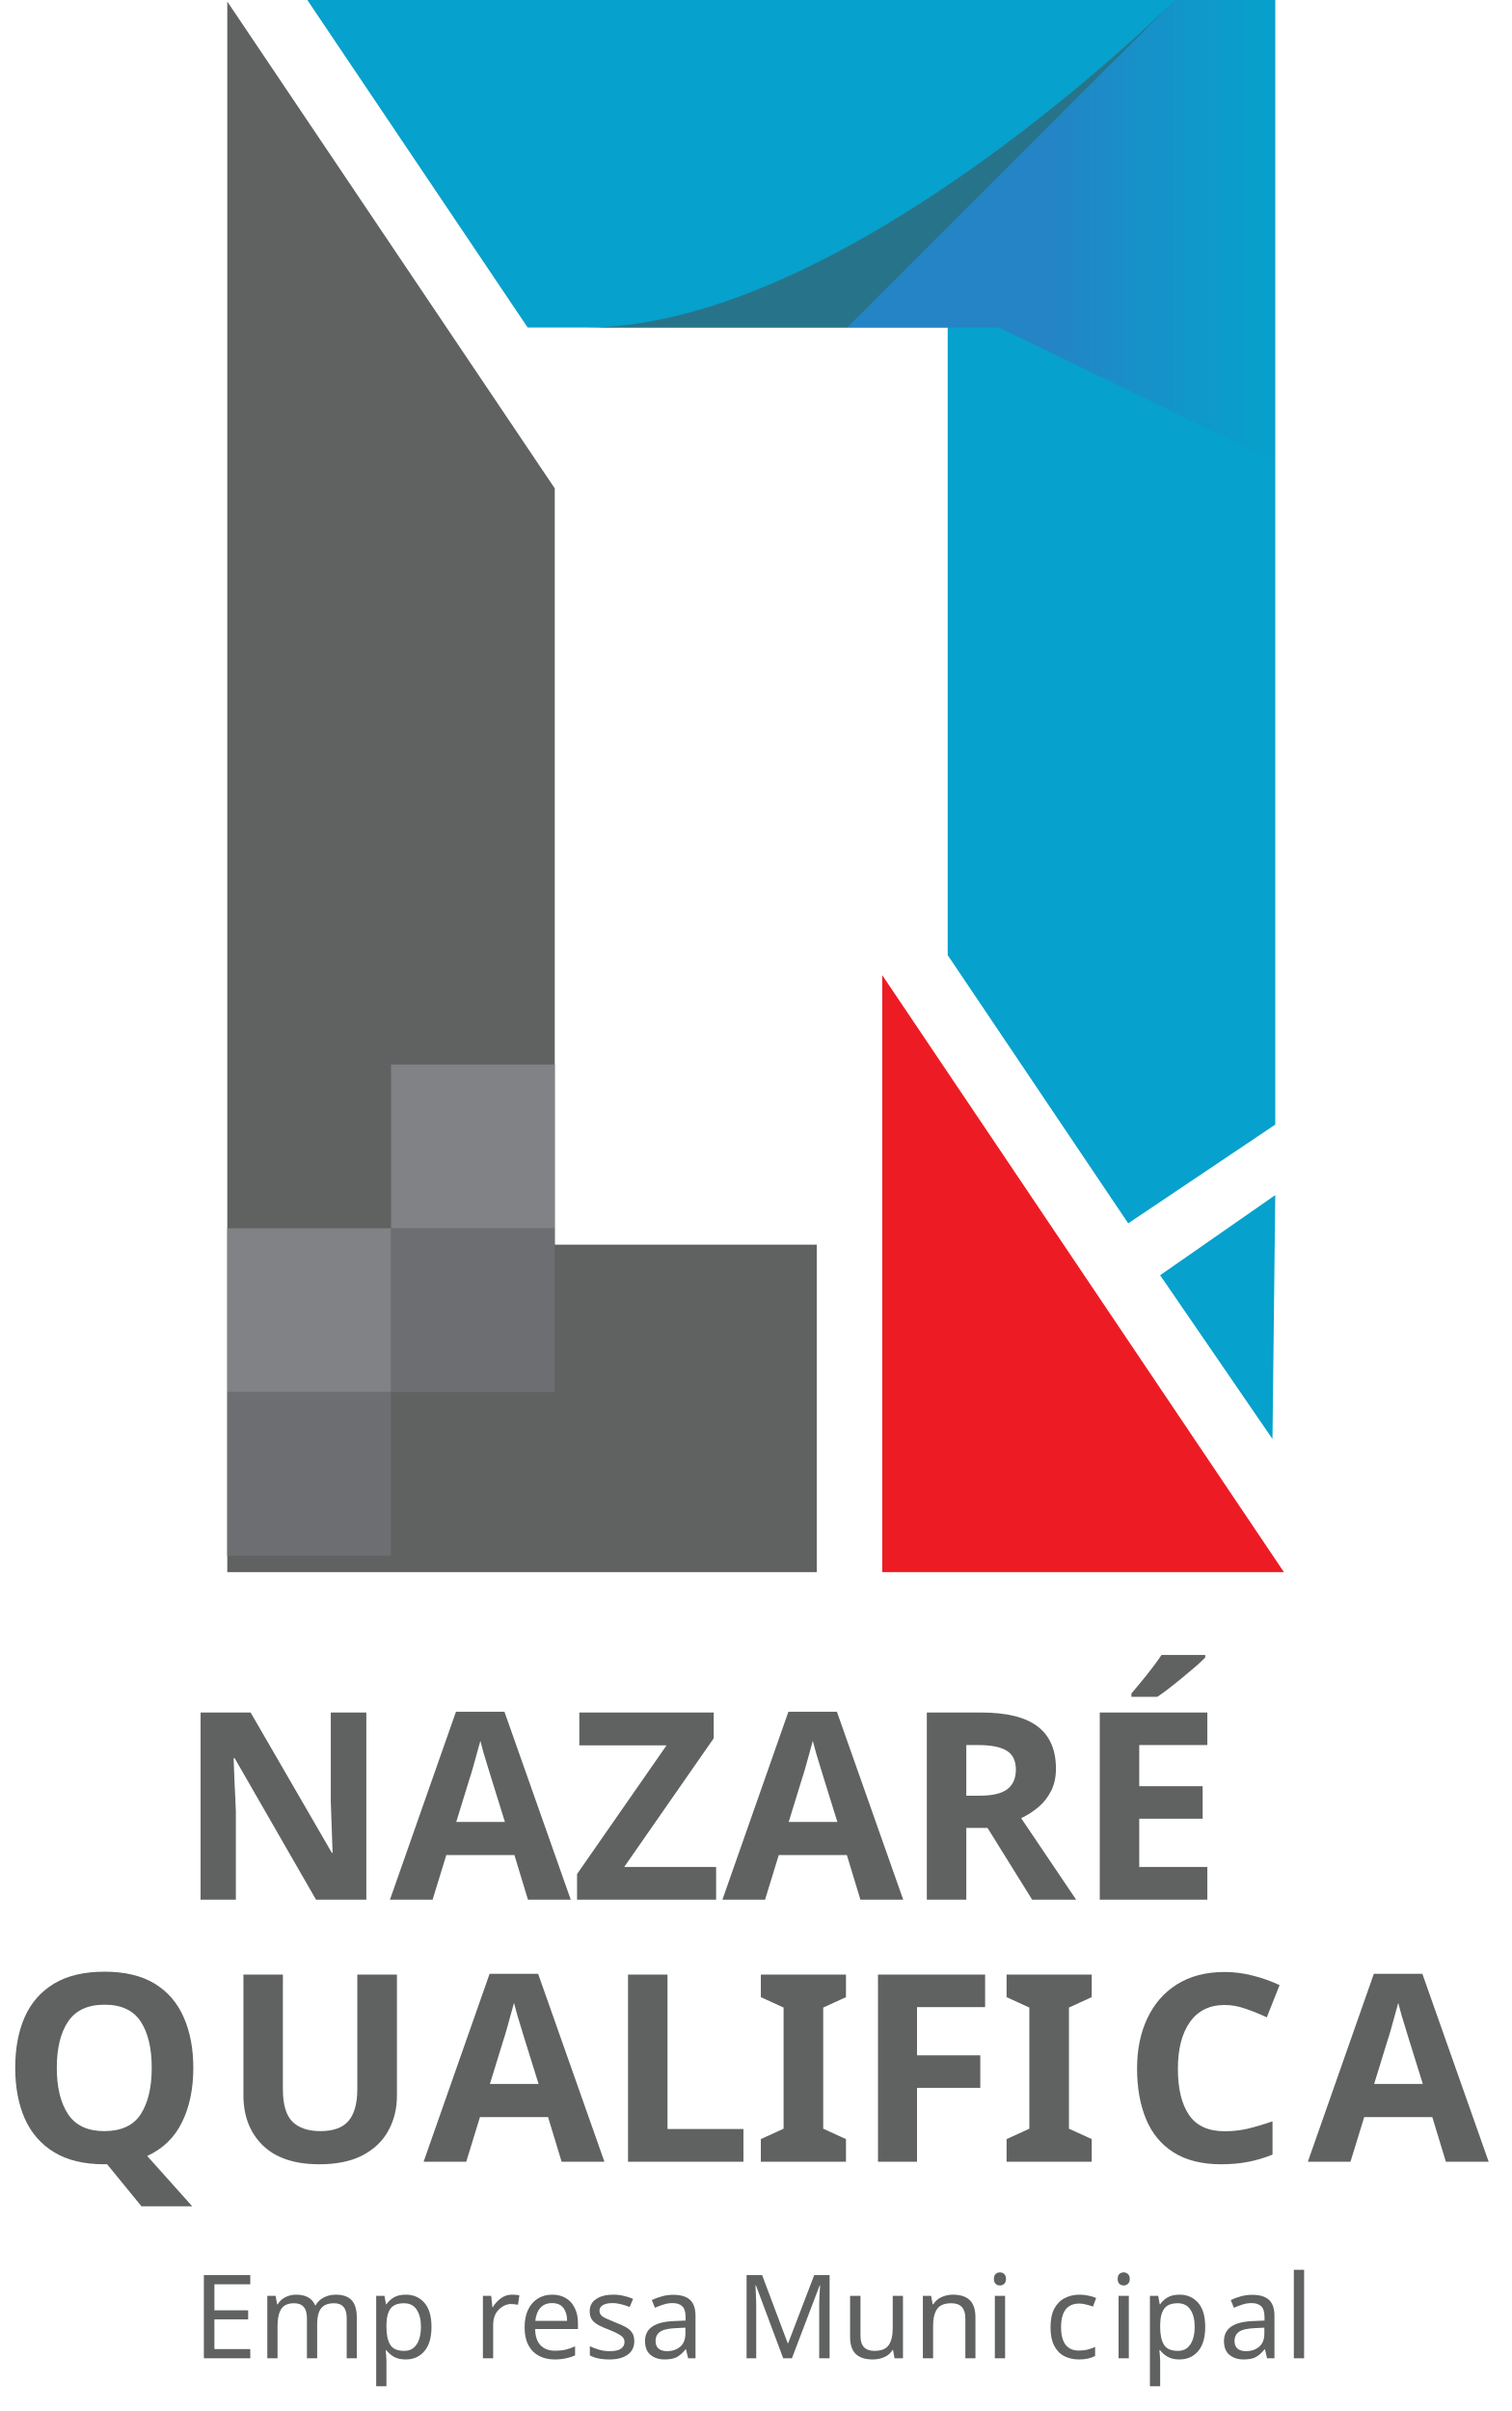
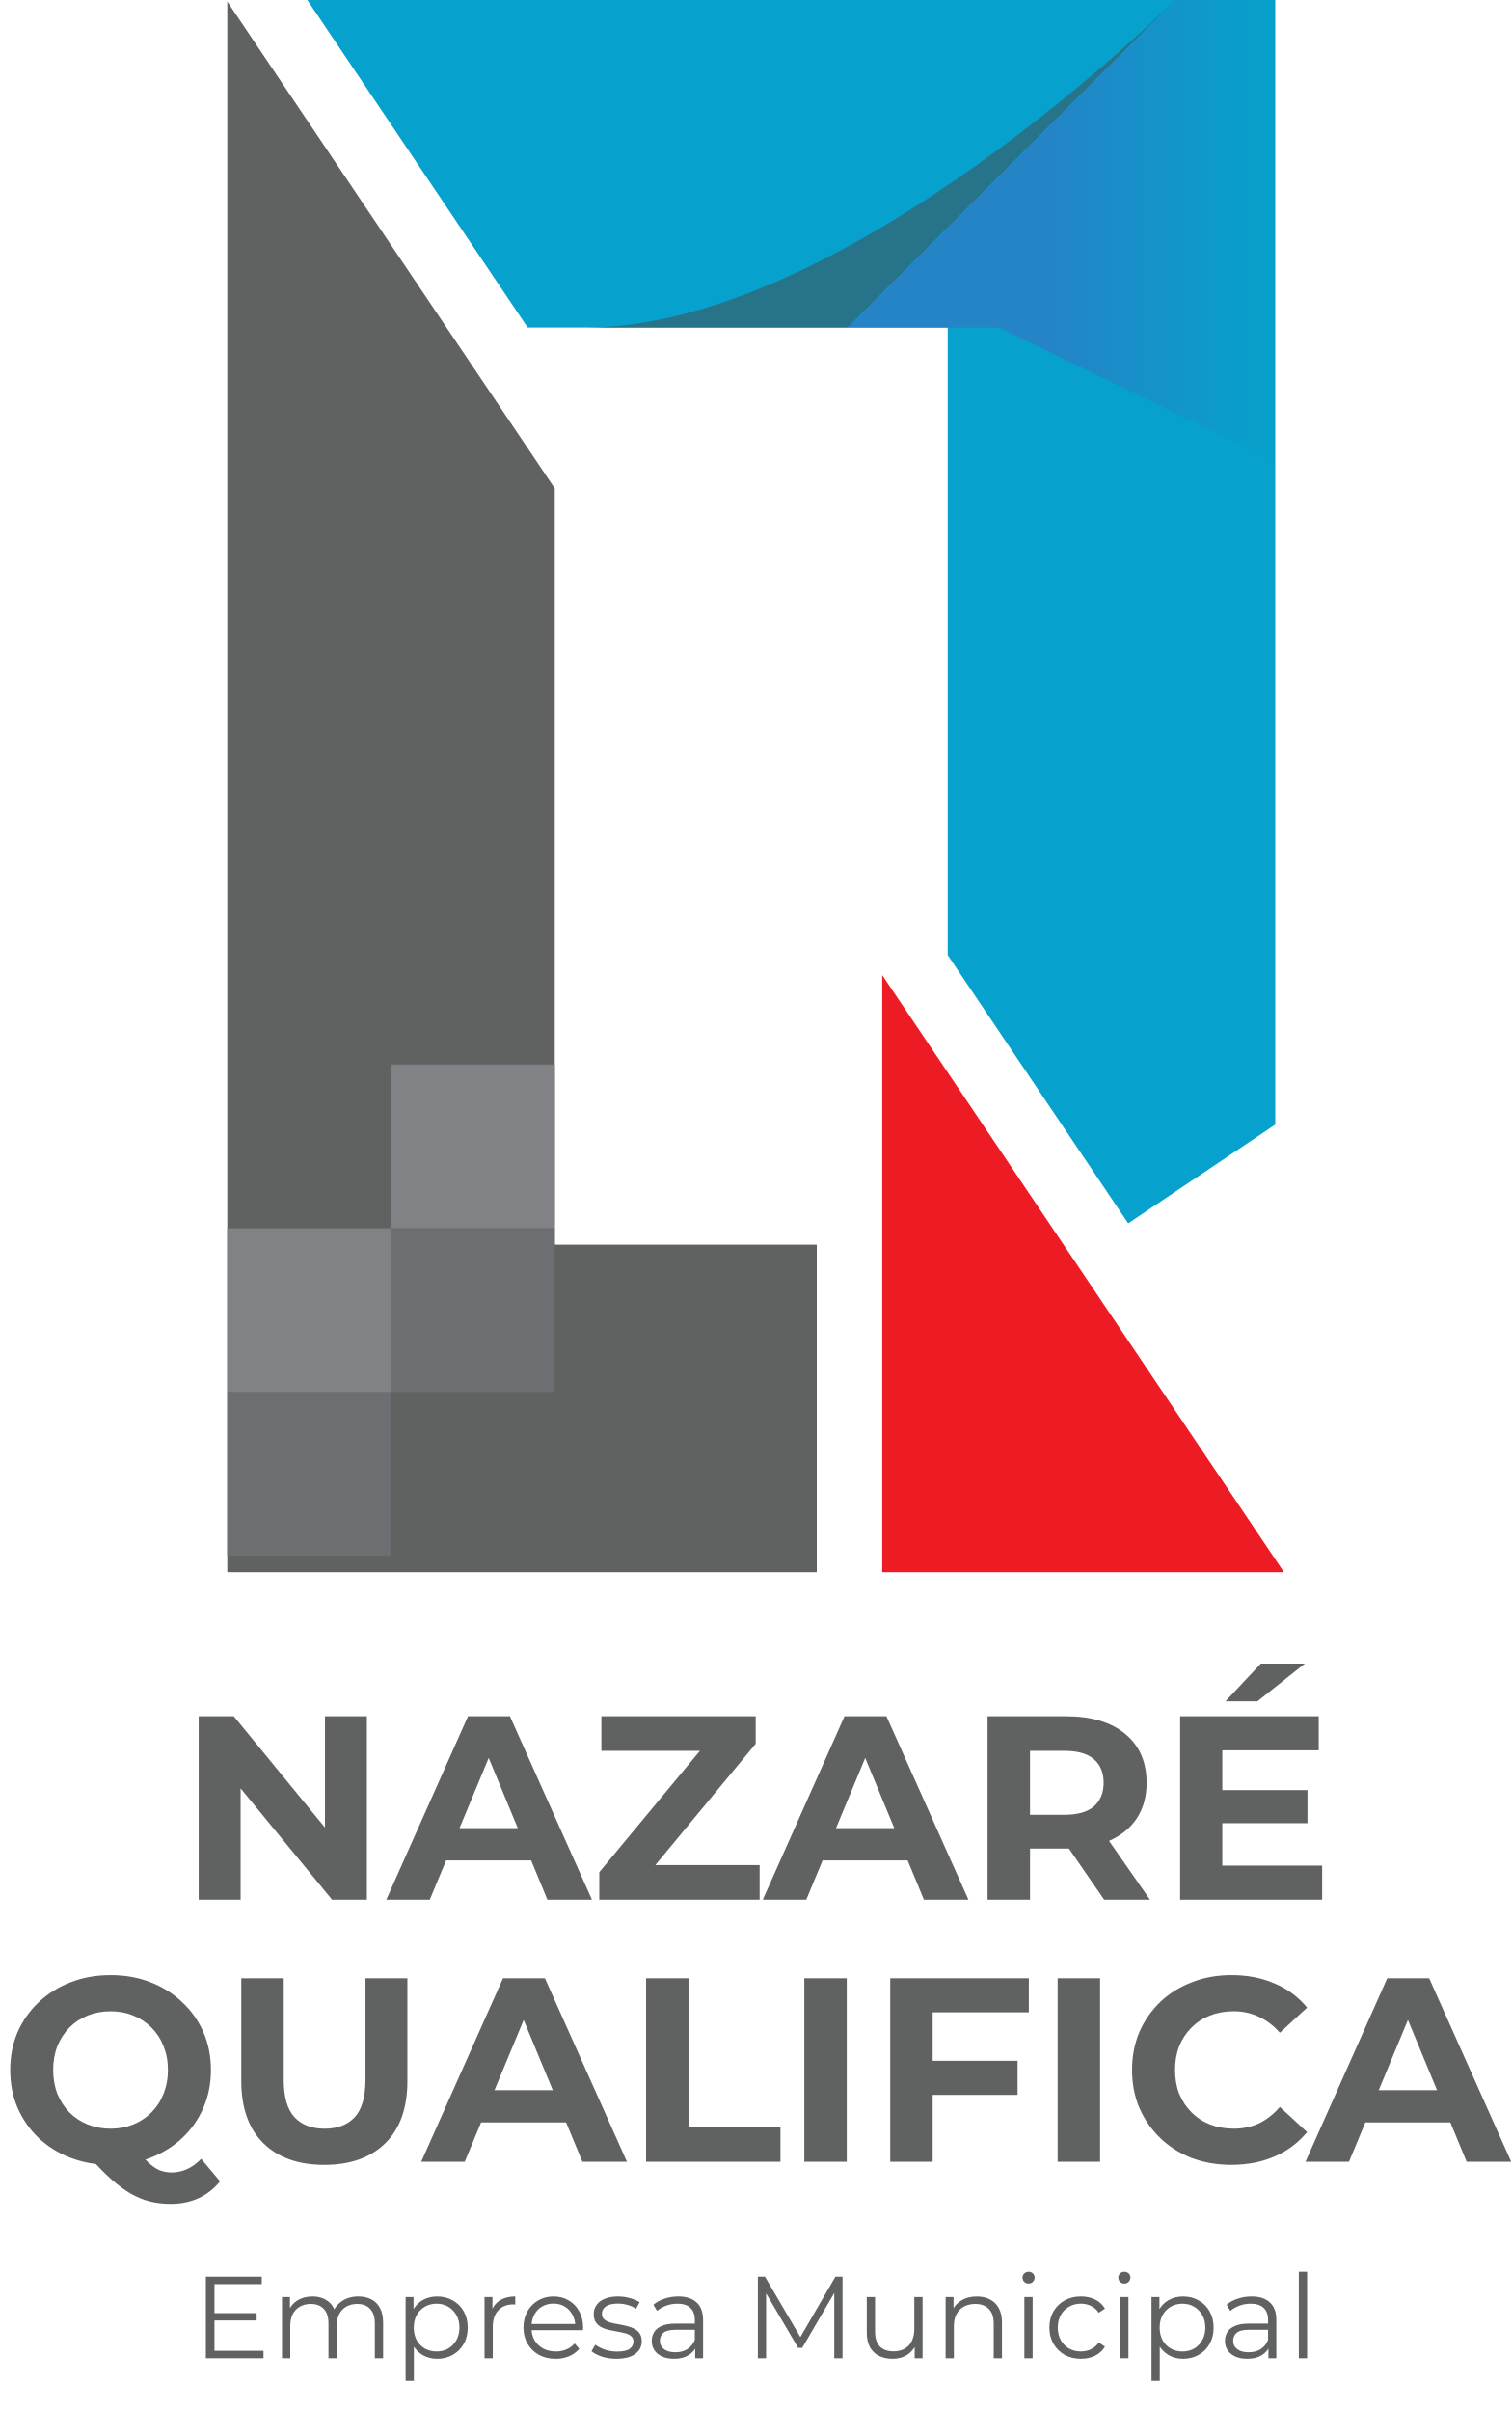
- <svg xmlns="http://www.w3.org/2000/svg" id="Layer_2" data-name="Layer 2" viewBox="0 0 156.71 250">
-   <defs>
-     <style>
+ <svg xmlns="http://www.w3.org/2000/svg" id="Layer_2" data-name="Layer 2" viewBox="0 0 156.71 250" version="1.1">
+   <defs id="defs5">
+     <style id="style1">
      .cls-1, .cls-2, .cls-3 {
        fill: #606161;
      }

      .cls-4 {
        fill: #06a1cc;
      }

      .cls-5 {
        fill: #6d6e71;
      }

      .cls-6 {
        fill: url(#linear-gradient);
      }

      .cls-7 {
        fill: #ed1c24;
      }

      .cls-2 {
        font-family: Montserrat-Bold, Montserrat;
        font-size: 27.17px;
        font-variation-settings: 'wght' 700;
        font-weight: 700;
      }

      .cls-8 {
        letter-spacing: 0em;
      }

      .cls-3 {
        font-family: Montserrat-Regular, Montserrat;
        font-size: 12.08px;
        font-variation-settings: 'wght' 400;
      }

      .cls-9 {
        fill: #808285;
      }

      .cls-10 {
        letter-spacing: 0em;
      }

      .cls-11 {
        fill: #27748a;
      }

      .cls-12 {
        letter-spacing: -.01em;
      }

      .cls-13 {
        letter-spacing: -.01em;
      }

      .cls-14 {
        letter-spacing: -.01em;
      }

      .cls-15 {
        letter-spacing: 0em;
      }

      .cls-16 {
        letter-spacing: 0em;
      }
    </style>
    <linearGradient id="linear-gradient" x1="87.9" y1="23.92" x2="132.25" y2="23.92" gradientUnits="userSpaceOnUse">
-       <stop offset=".47" stop-color="#2484c6" />
-       <stop offset=".48" stop-color="#2484c6" stop-opacity=".98" />
-       <stop offset=".74" stop-color="#2484c6" stop-opacity=".46" />
-       <stop offset=".92" stop-color="#2484c6" stop-opacity=".13" />
-       <stop offset="1" stop-color="#2484c6" stop-opacity="0" />
+       <stop offset=".47" stop-color="#2484c6" id="stop1" />
+       <stop offset=".48" stop-color="#2484c6" stop-opacity=".98" id="stop2" />
+       <stop offset=".74" stop-color="#2484c6" stop-opacity=".46" id="stop3" />
+       <stop offset=".92" stop-color="#2484c6" stop-opacity=".13" id="stop4" />
+       <stop offset="1" stop-color="#2484c6" stop-opacity="0" id="stop5" />
    </linearGradient>
  </defs>
  <g id="MASTER">
    <g id="ig-vertical-elements">
-       <text class="cls-3" transform="translate(19.97 244.53)">
-         <tspan x="0" y="0">Emp</tspan>
-         <tspan class="cls-13" x="29.08" y="0">r</tspan>
-         <tspan x="33.76" y="0">esa Muni</tspan>
-         <tspan class="cls-15" x="88.3" y="0">c</tspan>
-         <tspan class="cls-8" x="95" y="0">i</tspan>
-         <tspan class="cls-16" x="98.25" y="0">p</tspan>
-         <tspan x="106.4" y="0">al</tspan>
-       </text>
-       <text class="cls-2" transform="translate(0 224.15)">
-         <tspan x="0" y="0">Q</tspan>
-         <tspan class="cls-12" x="22.93" y="0">U</tspan>
-         <tspan x="43.93" y="0">ALIFI</tspan>
-         <tspan class="cls-14" x="116.34" y="0">C</tspan>
-         <tspan class="cls-10" x="135.63" y="0">A</tspan>
-       </text>
-       <text class="cls-2" transform="translate(18.35 196.98)">
-         <tspan x="0" y="0">NAZARÉ</tspan>
-       </text>
-       <g>
-         <polygon id="carsurf-tail" class="cls-4" points="132.25 123.92 120.31 132.23 131.96 149.21 132.25 123.92" />
+       <g id="text11" class="cls-3" style="font-size:12.08px;font-family:Montserrat-Regular, Montserrat;font-variation-settings:'wght' 400;fill:#606161" transform="translate(19.97,244.53)" aria-label="Empresa Municipal">
+         <path d="m 1.377,0 v -8.456 h 5.798 V -7.683 H 2.271 v 6.91 H 7.357 V 0 Z M 2.174,-3.914 V -4.675 H 6.644 v 0.761 z M 9.277,0 v -6.342 h 0.821 v 1.715 l -0.133,-0.302 q 0.29,-0.689 0.93,-1.075 0.652,-0.399 1.534,-0.399 0.93,0 1.582,0.471 0.652,0.459 0.846,1.389 l -0.338,-0.133 q 0.278,-0.773 0.978,-1.244 0.713,-0.483 1.703,-0.483 0.773,0 1.341,0.302 0.58,0.29 0.894,0.894 0.326,0.604 0.326,1.522 V 0 h -0.858 v -3.6 q 0,-1.003 -0.483,-1.51 -0.471,-0.519 -1.341,-0.519 -0.652,0 -1.136,0.278 -0.471,0.266 -0.737,0.785 -0.254,0.507 -0.254,1.232 V 0 h -0.858 v -3.6 q 0,-1.003 -0.483,-1.51 -0.483,-0.519 -1.353,-0.519 -0.64,0 -1.123,0.278 -0.483,0.266 -0.749,0.785 -0.254,0.507 -0.254,1.232 V 0 Z M 25.368,0.06 q -0.821,0 -1.486,-0.374 -0.664,-0.387 -1.063,-1.099 -0.387,-0.725 -0.387,-1.764 0,-1.039 0.387,-1.752 0.387,-0.725 1.051,-1.099 0.664,-0.374 1.498,-0.374 0.906,0 1.619,0.411 0.725,0.399 1.136,1.136 0.411,0.725 0.411,1.679 0,0.966 -0.411,1.691 -0.411,0.725 -1.136,1.136 -0.713,0.411 -1.619,0.411 z m -3.274,2.283 V -6.342 h 0.821 v 1.909 l -0.085,1.268 0.121,1.28 v 4.228 z m 3.213,-3.044 q 0.676,0 1.208,-0.302 0.532,-0.314 0.846,-0.87 0.314,-0.568 0.314,-1.305 0,-0.737 -0.314,-1.293 -0.314,-0.556 -0.846,-0.87 -0.532,-0.314 -1.208,-0.314 -0.676,0 -1.22,0.314 -0.532,0.314 -0.846,0.87 -0.302,0.556 -0.302,1.293 0,0.737 0.302,1.305 0.314,0.556 0.846,0.87 0.544,0.302 1.22,0.302 z" id="path20" />
+         <path style="letter-spacing:-0.01em" d="m 30.276,0 v -6.342 h 0.821 v 1.727 l -0.085,-0.302 q 0.266,-0.725 0.894,-1.099 0.628,-0.387 1.558,-0.387 v 0.834 q -0.048,0 -0.097,0 -0.048,-0.012 -0.097,-0.012 -1.003,0 -1.57,0.616 -0.568,0.604 -0.568,1.727 V 0 Z" id="path21" />
+         <path d="m 37.65,0.06 q -0.991,0 -1.74,-0.411 -0.749,-0.423 -1.172,-1.148 -0.423,-0.737 -0.423,-1.679 0,-0.942 0.399,-1.667 0.411,-0.725 1.111,-1.136 0.713,-0.423 1.595,-0.423 0.894,0 1.582,0.411 0.701,0.399 1.099,1.136 0.399,0.725 0.399,1.679 0,0.06 -0.012,0.133 0,0.06 0,0.133 h -5.521 v -0.64 h 5.062 l -0.338,0.254 q 0,-0.689 -0.302,-1.22 -0.29,-0.544 -0.797,-0.846 -0.507,-0.302 -1.172,-0.302 -0.652,0 -1.172,0.302 -0.519,0.302 -0.809,0.846 -0.29,0.544 -0.29,1.244 v 0.133 q 0,0.725 0.314,1.28 0.326,0.544 0.894,0.858 0.58,0.302 1.317,0.302 0.58,0 1.075,-0.205 0.507,-0.205 0.87,-0.628 l 0.483,0.556 q -0.423,0.507 -1.063,0.773 -0.628,0.266 -1.389,0.266 z m 6.306,0 q -0.785,0 -1.486,-0.217 -0.701,-0.23 -1.099,-0.568 l 0.387,-0.676 q 0.387,0.29 0.991,0.507 0.604,0.205 1.268,0.205 0.906,0 1.305,-0.278 0.399,-0.29 0.399,-0.761 0,-0.35 -0.23,-0.544 -0.217,-0.205 -0.58,-0.302 -0.362,-0.109 -0.809,-0.181 -0.447,-0.072 -0.894,-0.169 -0.435,-0.097 -0.797,-0.278 -0.362,-0.193 -0.592,-0.519 -0.217,-0.326 -0.217,-0.87 0,-0.519 0.29,-0.93 0.29,-0.411 0.846,-0.64 0.568,-0.242 1.377,-0.242 0.616,0 1.232,0.169 0.616,0.157 1.015,0.423 l -0.374,0.689 q -0.423,-0.29 -0.906,-0.411 -0.483,-0.133 -0.966,-0.133 -0.858,0 -1.268,0.302 -0.399,0.29 -0.399,0.749 0,0.362 0.217,0.568 0.23,0.205 0.592,0.326 0.374,0.109 0.809,0.181 0.447,0.072 0.882,0.181 0.447,0.097 0.809,0.278 0.374,0.169 0.592,0.495 0.23,0.314 0.23,0.834 0,0.556 -0.314,0.966 -0.302,0.399 -0.894,0.628 -0.58,0.217 -1.413,0.217 z M 52.122,0 V -1.401 L 52.085,-1.631 v -2.344 q 0,-0.809 -0.459,-1.244 -0.447,-0.435 -1.341,-0.435 -0.616,0 -1.172,0.205 -0.556,0.205 -0.942,0.544 l -0.387,-0.64 q 0.483,-0.411 1.16,-0.628 0.676,-0.23 1.425,-0.23 1.232,0 1.897,0.616 0.676,0.604 0.676,1.848 V 0 Z m -2.186,0.06 q -0.713,0 -1.244,-0.23 -0.519,-0.242 -0.797,-0.652 Q 47.616,-1.244 47.616,-1.788 q 0,-0.495 0.23,-0.894 0.242,-0.411 0.773,-0.652 0.544,-0.254 1.45,-0.254 h 2.186 v 0.64 h -2.162 q -0.918,0 -1.28,0.326 -0.35,0.326 -0.35,0.809 0,0.544 0.423,0.87 0.423,0.326 1.184,0.326 0.725,0 1.244,-0.326 Q 51.844,-1.28 52.085,-1.909 l 0.193,0.592 q -0.242,0.628 -0.846,1.003 Q 50.841,0.06 49.935,0.06 Z M 58.621,0 v -8.456 h 0.737 l 3.866,6.596 h -0.387 l 3.829,-6.596 h 0.737 V 0 h -0.858 v -7.115 h 0.205 l -3.527,6.04 h -0.423 l -3.552,-6.04 h 0.23 V 0 Z m 13.977,0.06 q -0.809,0 -1.413,-0.302 -0.604,-0.302 -0.942,-0.906 -0.326,-0.604 -0.326,-1.51 V -6.342 h 0.858 v 3.588 q 0,1.015 0.495,1.534 0.507,0.507 1.413,0.507 0.664,0 1.148,-0.266 0.495,-0.278 0.749,-0.797 0.266,-0.519 0.266,-1.244 v -3.322 h 0.858 V 0 h -0.821 v -1.74 l 0.133,0.314 q -0.302,0.701 -0.942,1.099 -0.628,0.387 -1.474,0.387 z M 78.094,0 v -6.342 h 0.821 v 1.74 l -0.133,-0.326 q 0.302,-0.689 0.966,-1.075 0.664,-0.399 1.582,-0.399 0.773,0 1.353,0.302 0.592,0.29 0.918,0.894 0.338,0.604 0.338,1.522 V 0 h -0.858 v -3.6 q 0,-1.003 -0.507,-1.51 -0.495,-0.519 -1.401,-0.519 -0.676,0 -1.184,0.278 -0.495,0.266 -0.773,0.785 -0.266,0.507 -0.266,1.232 V 0 Z m 8.166,0 v -6.342 h 0.858 V 0 Z m 0.435,-7.743 q -0.266,0 -0.447,-0.181 -0.181,-0.181 -0.181,-0.435 0,-0.254 0.181,-0.423 0.181,-0.181 0.447,-0.181 0.266,0 0.447,0.169 0.181,0.169 0.181,0.423 0,0.266 -0.181,0.447 -0.169,0.181 -0.447,0.181 z" id="path22" />
+         <path style="letter-spacing:0em" d="m 92.129,0.06 q -0.942,0 -1.691,-0.411 -0.737,-0.423 -1.16,-1.148 -0.423,-0.737 -0.423,-1.679 0,-0.954 0.423,-1.679 0.423,-0.725 1.16,-1.136 0.749,-0.411 1.691,-0.411 0.809,0 1.462,0.314 0.652,0.314 1.027,0.942 l -0.64,0.435 q -0.326,-0.483 -0.809,-0.713 -0.483,-0.23 -1.051,-0.23 -0.676,0 -1.22,0.314 -0.544,0.302 -0.858,0.858 -0.314,0.556 -0.314,1.305 0,0.749 0.314,1.305 0.314,0.556 0.858,0.87 0.544,0.302 1.22,0.302 0.568,0 1.051,-0.23 0.483,-0.23 0.809,-0.701 l 0.64,0.435 q -0.374,0.616 -1.027,0.942 -0.652,0.314 -1.462,0.314 z" id="path23" />
+         <path style="letter-spacing:0em" d="M 96.196,0 V -6.342 H 97.054 V 0 Z m 0.435,-7.743 q -0.266,0 -0.447,-0.181 -0.181,-0.181 -0.181,-0.435 0,-0.254 0.181,-0.423 0.181,-0.181 0.447,-0.181 0.266,0 0.447,0.169 0.181,0.169 0.181,0.423 0,0.266 -0.181,0.447 Q 96.909,-7.743 96.631,-7.743 Z" id="path24" />
+         <path style="letter-spacing:0em" d="m 102.72,0.06 q -0.821,0 -1.486,-0.374 -0.664,-0.387 -1.063,-1.099 -0.387,-0.725 -0.387,-1.764 0,-1.039 0.387,-1.752 0.387,-0.725 1.051,-1.099 0.664,-0.374 1.498,-0.374 0.906,0 1.619,0.411 0.725,0.399 1.136,1.136 0.411,0.725 0.411,1.679 0,0.966 -0.411,1.691 -0.411,0.725 -1.136,1.136 Q 103.626,0.06 102.72,0.06 Z M 99.446,2.344 V -6.342 h 0.821 v 1.909 l -0.085,1.268 0.121,1.28 v 4.228 z m 3.213,-3.044 q 0.676,0 1.208,-0.302 0.532,-0.314 0.846,-0.87 0.314,-0.568 0.314,-1.305 0,-0.737 -0.314,-1.293 -0.314,-0.556 -0.846,-0.87 -0.532,-0.314 -1.208,-0.314 -0.676,0 -1.22,0.314 -0.532,0.314 -0.846,0.87 -0.302,0.556 -0.302,1.293 0,0.737 0.302,1.305 0.314,0.556 0.846,0.87 0.544,0.302 1.22,0.302 z" id="path25" />
+         <path d="M 111.57,0 V -1.401 L 111.534,-1.631 v -2.344 q 0,-0.809 -0.459,-1.244 -0.447,-0.435 -1.341,-0.435 -0.616,0 -1.172,0.205 -0.556,0.205 -0.942,0.544 l -0.387,-0.64 q 0.483,-0.411 1.16,-0.628 0.676,-0.23 1.425,-0.23 1.232,0 1.897,0.616 0.676,0.604 0.676,1.848 V 0 Z m -2.186,0.06 q -0.713,0 -1.244,-0.23 -0.519,-0.242 -0.797,-0.652 Q 107.064,-1.244 107.064,-1.788 q 0,-0.495 0.23,-0.894 0.242,-0.411 0.773,-0.652 0.544,-0.254 1.45,-0.254 h 2.186 v 0.64 h -2.162 q -0.918,0 -1.28,0.326 Q 107.91,-2.295 107.91,-1.812 q 0,0.544 0.423,0.87 0.423,0.326 1.184,0.326 0.725,0 1.244,-0.326 Q 111.292,-1.28 111.534,-1.909 l 0.193,0.592 q -0.242,0.628 -0.846,1.003 -0.592,0.374 -1.498,0.374 z M 114.723,0 v -8.963 h 0.858 V 0 Z" id="path26" />
+       </g>
+       <g id="text16" class="cls-2" style="font-weight:700;font-size:27.17px;font-family:Montserrat-Bold, Montserrat;font-variation-settings:'wght' 700;fill:#606161" transform="translate(0,224.15)" aria-label="QUALIFICA">
+         <path d="m 11.466,0.326 q -2.228,0 -4.157,-0.734 Q 5.407,-1.141 3.994,-2.472 2.608,-3.804 1.82,-5.597 1.06,-7.39 1.06,-9.509 q 0,-2.119 0.761,-3.912 0.788,-1.793 2.201,-3.125 1.413,-1.331 3.315,-2.065 1.902,-0.734 4.13,-0.734 2.255,0 4.13,0.734 1.902,0.734 3.288,2.065 1.413,1.304 2.201,3.097 0.788,1.793 0.788,3.94 0,2.119 -0.788,3.94 -0.788,1.793 -2.201,3.125 -1.386,1.304 -3.288,2.038 -1.875,0.734 -4.13,0.734 z m 6.222,4.048 q -1.114,0 -2.119,-0.245 Q 14.59,3.885 13.612,3.342 12.661,2.799 11.602,1.875 10.569,0.951 9.346,-0.408 l 4.619,-1.168 q 0.734,1.005 1.359,1.603 0.625,0.598 1.195,0.842 0.598,0.245 1.25,0.245 1.739,0 3.097,-1.413 l 1.956,2.337 q -1.929,2.337 -5.135,2.337 z m -6.222,-7.798 q 1.277,0 2.337,-0.435 1.087,-0.435 1.902,-1.25 0.815,-0.815 1.25,-1.929 0.462,-1.141 0.462,-2.472 0,-1.359 -0.462,-2.472 -0.435,-1.114 -1.25,-1.929 -0.815,-0.815 -1.902,-1.25 -1.06,-0.435 -2.337,-0.435 -1.277,0 -2.364,0.435 -1.087,0.435 -1.902,1.25 -0.788,0.815 -1.25,1.929 -0.435,1.114 -0.435,2.472 0,1.331 0.435,2.472 0.462,1.114 1.25,1.929 0.815,0.815 1.902,1.25 1.087,0.435 2.364,0.435 z" id="path27" />
+         <path style="letter-spacing:-0.01em" d="m 33.635,0.326 q -4.048,0 -6.331,-2.255 -2.282,-2.255 -2.282,-6.439 V -19.019 h 4.402 v 10.488 q 0,2.717 1.114,3.912 1.114,1.195 3.125,1.195 2.011,0 3.125,-1.195 1.114,-1.195 1.114,-3.912 V -19.019 h 4.347 v 10.651 q 0,4.184 -2.282,6.439 -2.282,2.255 -6.331,2.255 z" id="path28" />
+         <path d="m 43.685,0 8.477,-19.019 h 4.347 L 65.014,0 h -4.619 L 53.44,-16.791 h 1.739 L 48.196,0 Z m 4.239,-4.075 1.168,-3.342 h 9.781 l 1.195,3.342 z M 66.997,0 v -19.019 h 4.402 v 15.433 h 9.537 V 0 Z m 16.411,0 v -19.019 h 4.402 V 0 Z m 8.912,0 V -19.019 H 106.693 v 3.532 H 96.721 V 0 Z m 4.075,-6.928 v -3.532 h 9.129 v 3.532 z M 109.681,0 v -19.019 h 4.402 V 0 Z" id="path29" />
+         <path style="letter-spacing:-0.01em" d="m 127.697,0.326 q -2.201,0 -4.103,-0.706 -1.875,-0.734 -3.26,-2.065 -1.386,-1.331 -2.174,-3.125 -0.761,-1.793 -0.761,-3.94 0,-2.146 0.761,-3.94 0.788,-1.793 2.174,-3.125 1.413,-1.331 3.288,-2.038 1.875,-0.734 4.103,-0.734 2.472,0 4.456,0.869 2.011,0.842 3.369,2.5 l -2.826,2.608 q -0.978,-1.114 -2.174,-1.657 -1.195,-0.571 -2.608,-0.571 -1.331,0 -2.445,0.435 -1.114,0.435 -1.929,1.25 -0.815,0.815 -1.277,1.929 -0.435,1.114 -0.435,2.472 0,1.359 0.435,2.472 0.462,1.114 1.277,1.929 0.815,0.815 1.929,1.25 1.114,0.435 2.445,0.435 1.413,0 2.608,-0.543 1.195,-0.571 2.174,-1.712 l 2.826,2.608 q -1.359,1.657 -3.369,2.527 -1.983,0.869 -4.483,0.869 z" id="path30" />
+         <path style="letter-spacing:0em" d="m 135.385,0 8.477,-19.019 h 4.347 L 156.714,0 h -4.619 l -6.956,-16.791 h 1.739 L 139.896,0 Z m 4.239,-4.075 1.168,-3.342 h 9.781 l 1.195,3.342 z" id="path31" />
+       </g>
+       <path d="M 2.255,0 V -19.019 H 5.896 L 17.117,-5.325 H 15.351 V -19.019 h 4.347 V 0 H 16.085 L 4.836,-13.694 H 6.602 V 0 Z m 19.454,0 8.477,-19.019 h 4.347 L 43.037,0 h -4.619 l -6.956,-16.791 h 1.739 L 26.219,0 Z m 4.239,-4.075 1.168,-3.342 h 9.781 l 1.195,3.342 z M 43.798,0 v -2.853 l 11.765,-14.183 0.543,1.603 H 44.015 V -19.019 h 16.003 v 2.853 l -11.737,14.183 -0.543,-1.603 h 12.688 V 0 Z m 16.954,0 8.477,-19.019 h 4.347 L 82.081,0 h -4.619 l -6.956,-16.791 h 1.739 L 65.262,0 Z m 4.239,-4.075 1.168,-3.342 h 9.781 l 1.195,3.342 z M 84.064,0 v -19.019 h 8.124 q 3.967,0 6.168,1.848 2.201,1.82 2.201,5.054 0,2.119 -1.005,3.668 -1.005,1.522 -2.853,2.337 -1.848,0.815 -4.402,0.815 h -5.787 l 1.956,-1.929 V 0 Z m 12.091,0 -4.755,-6.901 h 4.7 L 100.909,0 Z m -7.689,-6.738 -1.956,-2.065 h 5.543 q 2.038,0 3.043,-0.869 1.005,-0.897 1.005,-2.445 0,-1.576 -1.005,-2.445 -1.005,-0.869 -3.043,-0.869 h -5.543 l 1.956,-2.092 z M 104.034,0 v -19.019 h 14.373 v 3.532 h -9.999 v 11.955 h 10.352 V 0 Z m 4.048,-7.934 v -3.423 h 9.156 v 3.423 z m 0.652,-12.634 3.668,-3.912 h 4.565 l -4.918,3.912 z" id="text17" class="cls-2" style="font-weight:700;font-size:27.17px;font-family:Montserrat-Bold, Montserrat;font-variation-settings:'wght' 700;fill:#606161" transform="translate(18.35,196.98)" aria-label="NAZARÉ" />
+       <g id="g20">
        <polygon id="carsurf" class="cls-4" points="31.87 0 132.25 0 132.25 116.61 117 126.85 98.28 99.04 98.28 33.96 54.72 33.96 31.87 0" />
        <polygon id="servicos" class="cls-1" points="23.57 .16 57.53 50.64 57.53 129.06 84.7 129.06 84.7 163.02 23.57 163.02 23.57 .16" />
        <polygon id="praiadonorte" class="cls-7" points="91.49 101.11 91.49 163.02 133.15 163.02 91.49 101.11" />
-         <path class="cls-11" d="M60.73,33.96h27.17L121.86,0s-33.96,33.96-61.13,33.96Z" />
-         <polygon class="cls-6" points="87.9 33.96 121.86 0 132.25 0 132.25 47.85 103.6 33.96 87.9 33.96" />
+         <path class="cls-11" d="M60.73,33.96h27.17L121.86,0s-33.96,33.96-61.13,33.96Z" id="path17" />
+         <polygon class="cls-6" points="87.9 33.96 121.86 0 132.25 0 132.25 47.85 103.6 33.96 87.9 33.96" id="polygon17" />
        <g id="services">
-           <rect class="cls-5" x="23.57" y="144.34" width="16.98" height="16.98" />
-           <rect class="cls-5" x="40.55" y="127.36" width="16.98" height="16.98" />
-           <rect class="cls-9" x="40.55" y="110.38" width="16.98" height="16.98" />
-           <rect class="cls-9" x="23.57" y="127.36" width="16.98" height="16.98" />
+           <rect class="cls-5" x="23.57" y="144.34" width="16.98" height="16.98" id="rect17" />
+           <rect class="cls-5" x="40.55" y="127.36" width="16.98" height="16.98" id="rect18" />
+           <rect class="cls-9" x="40.55" y="110.38" width="16.98" height="16.98" id="rect19" />
+           <rect class="cls-9" x="23.57" y="127.36" width="16.98" height="16.98" id="rect20" />
        </g>
      </g>
    </g>
  </g>
</svg>
